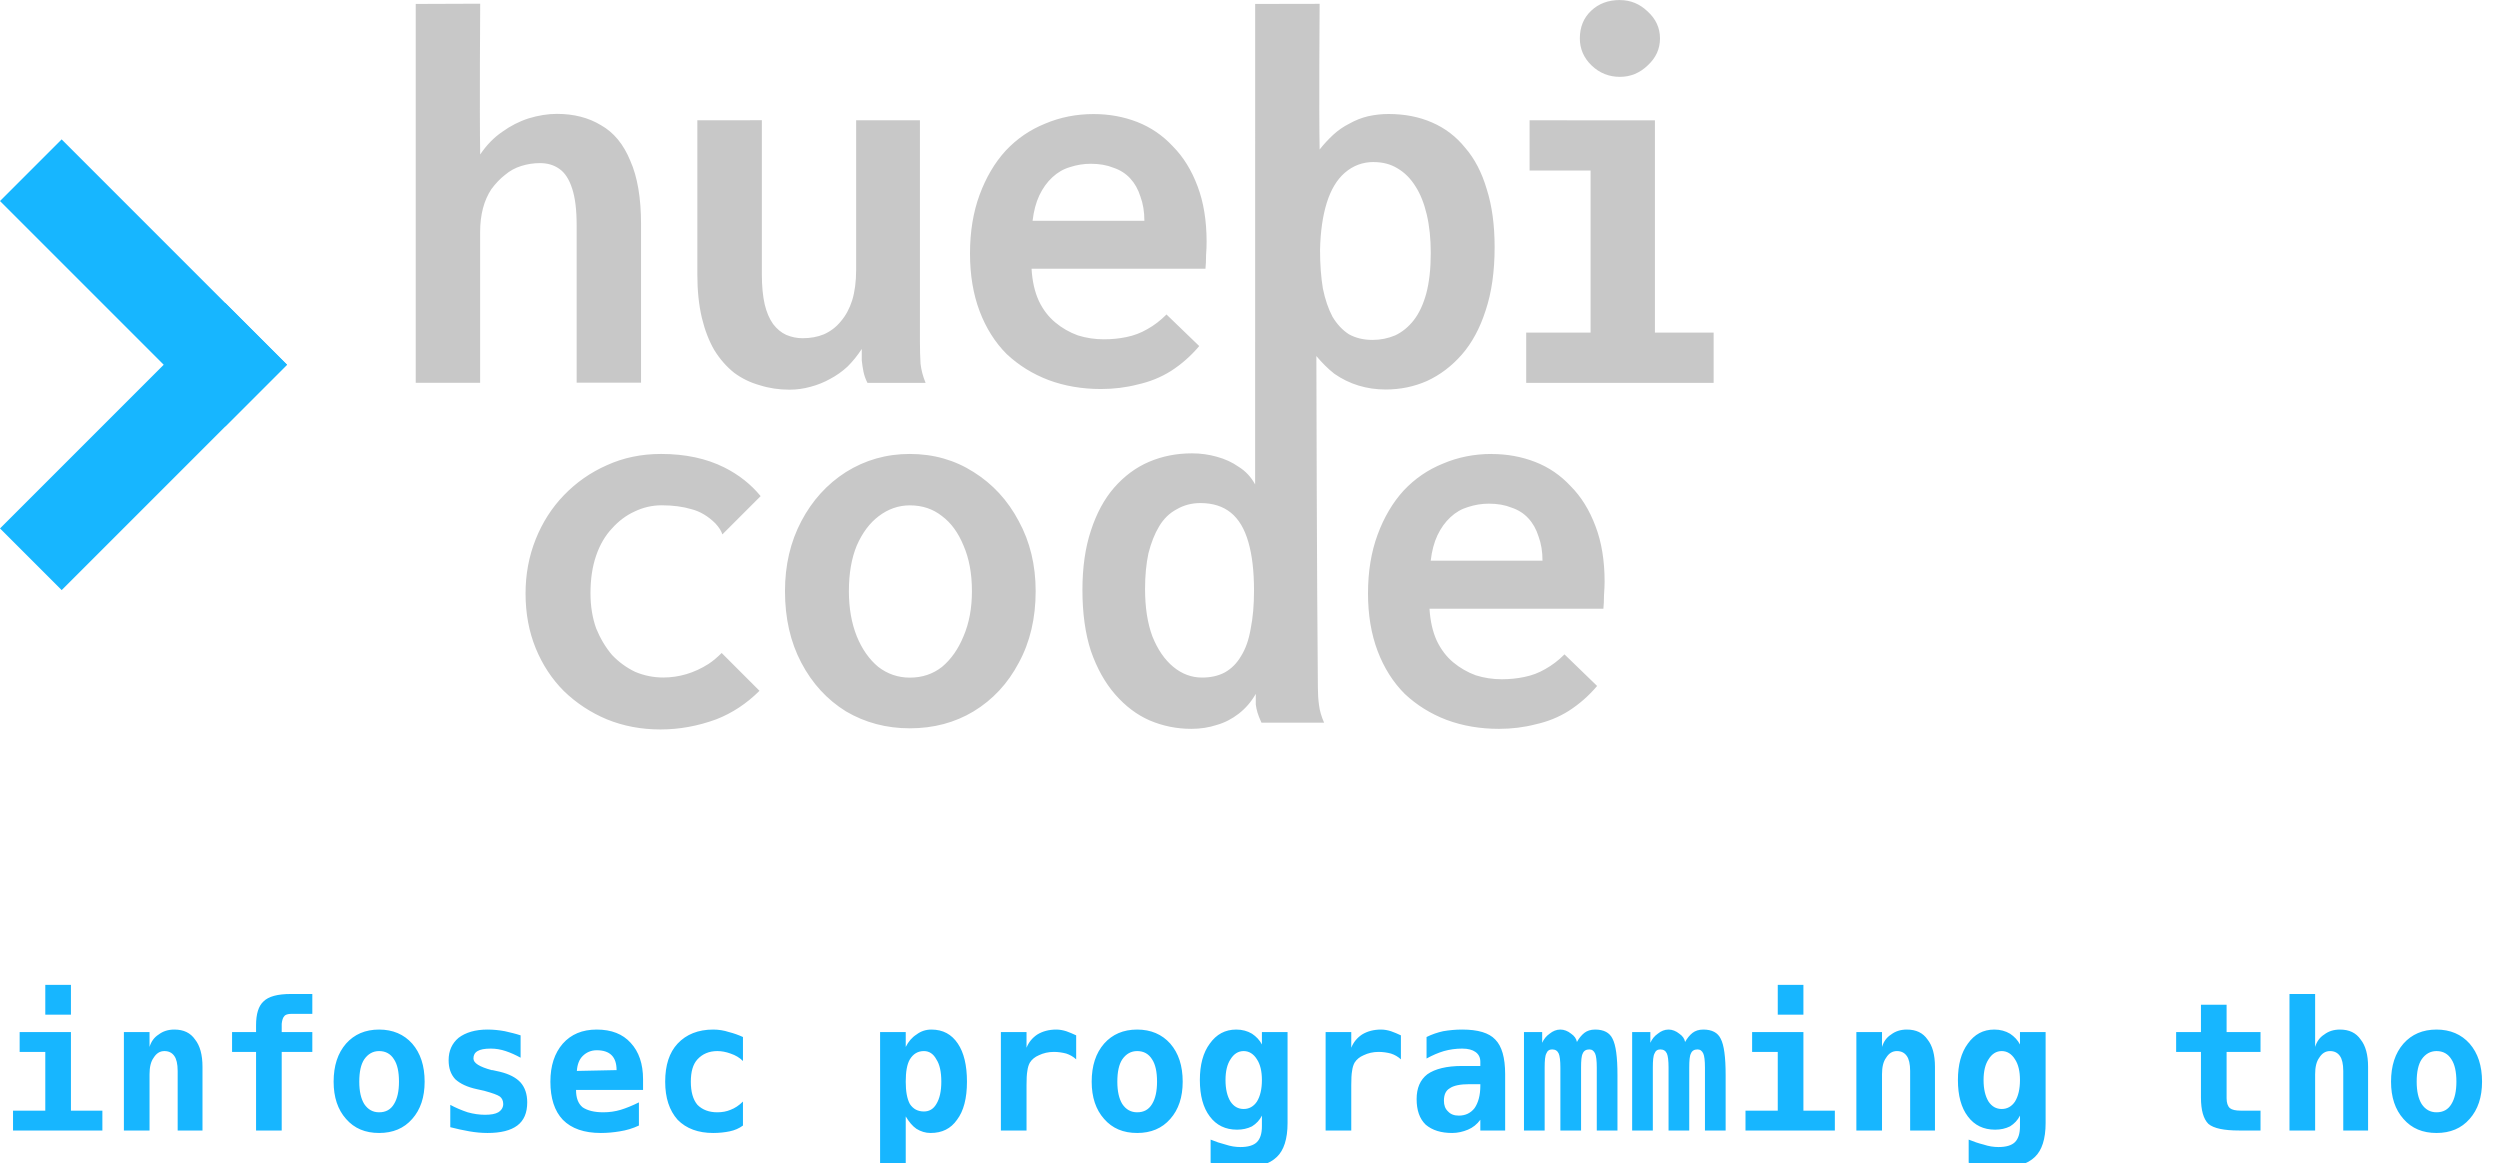
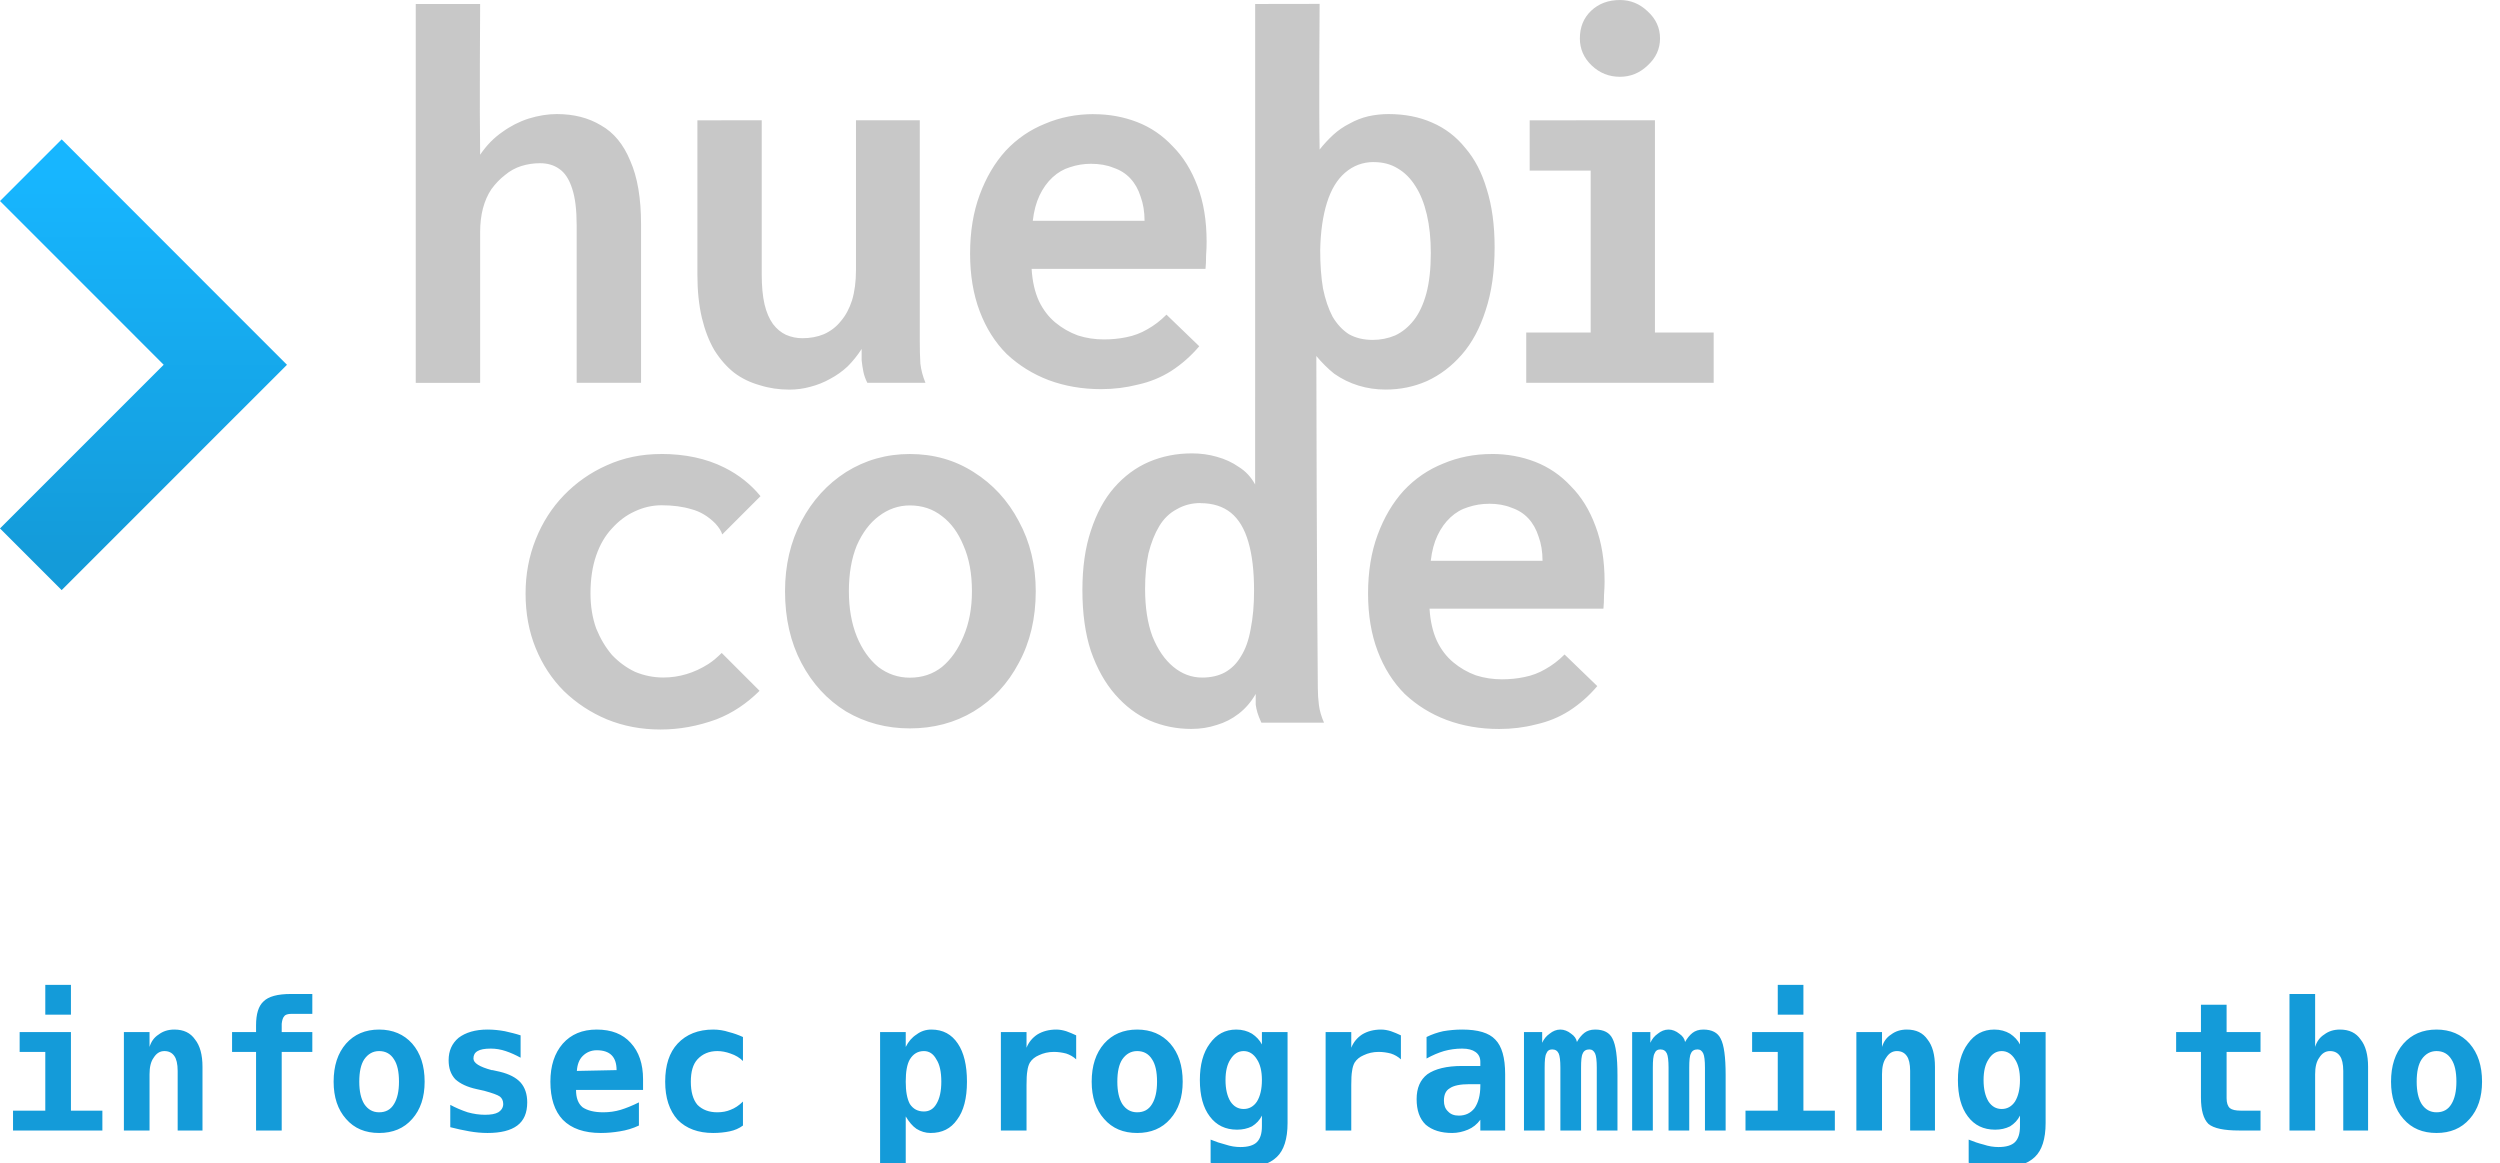
- <svg xmlns="http://www.w3.org/2000/svg" width="47.214mm" height="21.949mm" viewBox="0 0 47.214 21.949" version="1.1" id="svg1" xml:space="preserve">
-   <defs id="defs1" />
+ <svg xmlns="http://www.w3.org/2000/svg" xmlns:xlink="http://www.w3.org/1999/xlink" width="47.214mm" height="21.949mm" viewBox="0 0 47.214 21.949" version="1.1" id="svg1" xml:space="preserve">
+   <defs id="defs1">
+     <linearGradient id="linearGradient1">
+       <stop style="stop-color:#149bd9;stop-opacity:1;" offset="0" id="stop1" />
+       <stop style="stop-color:#17b6ff;stop-opacity:1;" offset="1" id="stop2" />
+     </linearGradient>
+     <linearGradient xlink:href="#linearGradient1" id="linearGradient2" x1="201.119" y1="194.984" x2="195.988" y2="200.115" gradientUnits="userSpaceOnUse" />
+   </defs>
  <g id="layer1" transform="translate(-277.6993,6.1783)">
-     <g id="g6">
-       <g id="g2" transform="matrix(1.140763,0,0,1.140763,-39.0899,0.8696785)">
-         <path id="path71" style="font-weight:bold;font-size:12.7px;font-family:Inconsolata;-inkscape-font-specification:'Inconsolata Bold';letter-spacing:0px;fill:#c8c8c8;fill-opacity:1;stroke-width:0.584;stroke-linejoin:bevel" d="m 304.518,-6.178 c -0.193,0 -0.352,0.059 -0.477,0.178 -0.125,0.118 -0.187,0.271 -0.187,0.458 0,0.174 0.066,0.324 0.196,0.449 0.131,0.125 0.287,0.187 0.467,0.187 0.174,0 0.327,-0.062 0.458,-0.187 0.137,-0.125 0.206,-0.274 0.206,-0.449 0,-0.174 -0.069,-0.324 -0.206,-0.448 -0.131,-0.125 -0.283,-0.187 -0.458,-0.187 z m -19.936,0.065 v 6.272 h 1.066 v -2.496 c 0,-0.143 0.016,-0.274 0.047,-0.393 0.031,-0.118 0.078,-0.224 0.14,-0.318 0.069,-0.093 0.143,-0.171 0.224,-0.234 0.081,-0.069 0.171,-0.118 0.271,-0.149 0.1,-0.031 0.203,-0.047 0.308,-0.047 0.125,0 0.23,0.031 0.318,0.093 0.093,0.062 0.165,0.172 0.215,0.327 0.05,0.15 0.075,0.352 0.075,0.607 v 2.608 h 1.066 v -2.627 c 0,-0.43 -0.059,-0.779 -0.178,-1.047 -0.112,-0.274 -0.274,-0.47 -0.486,-0.589 -0.206,-0.125 -0.449,-0.187 -0.729,-0.187 -0.15,0 -0.305,0.025 -0.467,0.074 -0.156,0.05 -0.302,0.125 -0.439,0.224 -0.137,0.093 -0.258,0.218 -0.364,0.374 -0.012,-0.701 0,-2.496 0,-2.496 z m 13.897,0 -7.5e-4,7.954 c -0.069,-0.125 -0.159,-0.221 -0.271,-0.29 -0.106,-0.075 -0.227,-0.131 -0.364,-0.168 -0.131,-0.037 -0.268,-0.056 -0.411,-0.056 -0.255,0 -0.492,0.047 -0.71,0.14 -0.218,0.093 -0.411,0.237 -0.58,0.43 -0.162,0.187 -0.29,0.424 -0.383,0.71 -0.093,0.28 -0.14,0.608 -0.14,0.982 0,0.386 0.047,0.723 0.14,1.009 0.1,0.287 0.233,0.526 0.402,0.72 0.168,0.193 0.358,0.337 0.57,0.43 0.218,0.093 0.449,0.14 0.692,0.14 0.15,0 0.29,-0.022 0.421,-0.065 0.131,-0.037 0.252,-0.1 0.364,-0.187 0.112,-0.087 0.206,-0.196 0.281,-0.327 v 0.178 c 0.006,0.044 0.015,0.087 0.028,0.131 0.013,0.044 0.035,0.1 0.066,0.168 h 1.037 c -0.044,-0.1 -0.072,-0.196 -0.084,-0.29 -0.013,-0.093 -0.019,-0.19 -0.019,-0.29 -0.018,-1.807 -0.024,-5.159 -0.025,-5.49 0.092,0.11 0.19,0.209 0.297,0.293 0.125,0.087 0.259,0.153 0.402,0.196 0.143,0.044 0.293,0.065 0.448,0.065 0.243,0 0.47,-0.047 0.682,-0.14 0.218,-0.1 0.411,-0.246 0.58,-0.439 0.168,-0.193 0.299,-0.436 0.393,-0.729 0.1,-0.299 0.149,-0.648 0.149,-1.047 0,-0.368 -0.043,-0.688 -0.131,-0.963 -0.081,-0.274 -0.199,-0.502 -0.355,-0.682 -0.15,-0.187 -0.333,-0.327 -0.551,-0.421 -0.212,-0.093 -0.452,-0.14 -0.72,-0.14 -0.112,0 -0.224,0.012 -0.337,0.037 -0.106,0.025 -0.209,0.065 -0.308,0.121 -0.1,0.05 -0.19,0.112 -0.271,0.187 -0.081,0.075 -0.156,0.156 -0.224,0.243 -0.013,-0.663 0,-2.412 0,-2.412 z m -2.674,1.823 c -0.287,0 -0.555,0.053 -0.804,0.159 -0.249,0.1 -0.467,0.249 -0.654,0.449 -0.181,0.199 -0.324,0.442 -0.43,0.729 -0.106,0.287 -0.159,0.611 -0.159,0.972 0,0.355 0.053,0.673 0.159,0.954 0.106,0.28 0.255,0.517 0.448,0.71 0.199,0.187 0.43,0.33 0.692,0.43 0.268,0.1 0.558,0.149 0.869,0.149 0.212,0 0.415,-0.025 0.608,-0.075 0.199,-0.044 0.383,-0.118 0.552,-0.224 0.174,-0.112 0.33,-0.25 0.467,-0.412 l -0.542,-0.523 c -0.1,0.1 -0.205,0.181 -0.318,0.243 -0.106,0.062 -0.221,0.106 -0.346,0.131 -0.118,0.025 -0.243,0.037 -0.374,0.037 -0.15,0 -0.293,-0.022 -0.43,-0.065 -0.137,-0.05 -0.262,-0.121 -0.374,-0.215 -0.112,-0.093 -0.203,-0.212 -0.271,-0.355 -0.069,-0.15 -0.109,-0.327 -0.121,-0.533 h 2.879 c 0.007,-0.062 0.01,-0.137 0.01,-0.224 0.007,-0.087 0.009,-0.162 0.009,-0.224 0,-0.349 -0.05,-0.655 -0.149,-0.916 -0.1,-0.268 -0.237,-0.489 -0.411,-0.664 -0.168,-0.181 -0.365,-0.314 -0.589,-0.402 -0.224,-0.087 -0.464,-0.131 -0.72,-0.131 z m -6.561,0.103 v 2.552 c 0,0.268 0.025,0.508 0.075,0.72 0.05,0.206 0.119,0.383 0.206,0.533 0.093,0.15 0.202,0.274 0.327,0.374 0.125,0.093 0.265,0.162 0.421,0.206 0.156,0.05 0.321,0.075 0.496,0.075 0.118,0 0.234,-0.016 0.346,-0.047 0.118,-0.031 0.227,-0.075 0.327,-0.131 0.106,-0.056 0.203,-0.125 0.29,-0.206 0.087,-0.087 0.165,-0.184 0.234,-0.29 v 0.187 c 0.006,0.062 0.016,0.124 0.028,0.187 0.013,0.062 0.034,0.125 0.066,0.187 h 0.963 c -0.044,-0.106 -0.072,-0.212 -0.084,-0.318 -0.007,-0.112 -0.01,-0.237 -0.01,-0.374 v -3.655 h -1.056 v 2.477 c 0,0.193 -0.022,0.361 -0.066,0.505 -0.044,0.137 -0.106,0.252 -0.187,0.346 -0.075,0.093 -0.168,0.165 -0.28,0.215 -0.106,0.044 -0.224,0.065 -0.355,0.065 -0.093,0 -0.184,-0.019 -0.271,-0.056 -0.081,-0.037 -0.153,-0.097 -0.215,-0.178 -0.062,-0.087 -0.109,-0.196 -0.14,-0.327 -0.031,-0.137 -0.047,-0.302 -0.047,-0.496 v -2.552 z m 13.778,0 v 0.832 h 1.01 v 2.683 h -1.066 v 0.832 h 3.103 v -0.832 h -0.972 v -3.514 z m -2.581,0.692 c 0.15,0 0.28,0.034 0.393,0.103 0.118,0.069 0.218,0.168 0.299,0.299 0.081,0.125 0.143,0.281 0.187,0.467 0.044,0.187 0.066,0.399 0.066,0.636 0,0.262 -0.025,0.486 -0.075,0.673 -0.05,0.181 -0.119,0.327 -0.206,0.439 -0.087,0.112 -0.19,0.196 -0.308,0.252 -0.118,0.05 -0.243,0.075 -0.374,0.075 -0.15,0 -0.28,-0.031 -0.393,-0.094 -0.106,-0.069 -0.196,-0.165 -0.271,-0.29 -0.069,-0.131 -0.122,-0.286 -0.159,-0.467 -0.031,-0.187 -0.047,-0.399 -0.047,-0.636 0.006,-0.305 0.044,-0.567 0.112,-0.785 0.069,-0.218 0.168,-0.383 0.299,-0.496 0.137,-0.118 0.296,-0.177 0.477,-0.177 z m -4.684,0.028 c 0.143,0 0.268,0.022 0.374,0.065 0.112,0.037 0.206,0.097 0.28,0.178 0.075,0.081 0.131,0.181 0.168,0.299 0.044,0.118 0.066,0.252 0.066,0.402 h -1.851 c 0.019,-0.162 0.056,-0.302 0.112,-0.421 0.056,-0.118 0.128,-0.218 0.215,-0.299 0.087,-0.081 0.184,-0.137 0.29,-0.168 0.112,-0.037 0.227,-0.056 0.346,-0.056 z m -7.115,4.804 c -0.324,0 -0.623,0.062 -0.897,0.187 -0.268,0.118 -0.505,0.284 -0.71,0.496 -0.199,0.206 -0.355,0.449 -0.467,0.729 -0.112,0.28 -0.168,0.579 -0.168,0.897 0,0.33 0.056,0.633 0.168,0.907 0.112,0.274 0.268,0.511 0.467,0.71 0.206,0.199 0.443,0.355 0.71,0.467 0.274,0.112 0.57,0.168 0.888,0.168 0.312,0 0.62,-0.056 0.925,-0.168 0.267,-0.104 0.505,-0.263 0.715,-0.472 l -0.626,-0.626 c -0.07,0.069 -0.142,0.132 -0.219,0.182 -0.118,0.075 -0.24,0.131 -0.364,0.168 -0.125,0.037 -0.253,0.056 -0.383,0.056 -0.162,0 -0.318,-0.031 -0.467,-0.094 -0.143,-0.069 -0.271,-0.162 -0.383,-0.28 -0.106,-0.125 -0.193,-0.271 -0.262,-0.439 -0.062,-0.174 -0.094,-0.368 -0.094,-0.58 0,-0.237 0.031,-0.445 0.094,-0.626 0.062,-0.181 0.15,-0.33 0.262,-0.449 0.112,-0.125 0.237,-0.218 0.374,-0.28 0.143,-0.069 0.293,-0.103 0.449,-0.103 0.187,0 0.352,0.022 0.495,0.065 0.143,0.037 0.274,0.116 0.393,0.234 0.064,0.069 0.101,0.13 0.116,0.183 l 0.634,-0.634 c -0.16,-0.194 -0.359,-0.353 -0.6,-0.474 -0.299,-0.15 -0.648,-0.224 -1.047,-0.224 z m 4.119,0 c -0.386,0 -0.738,0.1 -1.056,0.299 -0.312,0.199 -0.558,0.47 -0.739,0.813 -0.181,0.343 -0.271,0.729 -0.271,1.159 0,0.449 0.09,0.844 0.271,1.187 0.181,0.343 0.427,0.611 0.739,0.804 0.318,0.187 0.67,0.28 1.056,0.28 0.393,0 0.745,-0.093 1.056,-0.28 0.318,-0.193 0.567,-0.461 0.748,-0.804 0.187,-0.343 0.28,-0.738 0.28,-1.187 0,-0.43 -0.093,-0.817 -0.28,-1.159 -0.181,-0.343 -0.43,-0.614 -0.748,-0.813 -0.312,-0.199 -0.664,-0.299 -1.056,-0.299 z m 9.633,0 c -0.287,0 -0.555,0.053 -0.804,0.159 -0.249,0.1 -0.467,0.249 -0.654,0.448 -0.181,0.199 -0.324,0.442 -0.43,0.729 -0.106,0.287 -0.159,0.611 -0.159,0.972 0,0.355 0.053,0.673 0.159,0.954 0.106,0.28 0.256,0.517 0.449,0.71 0.199,0.187 0.43,0.33 0.691,0.43 0.268,0.1 0.558,0.149 0.869,0.149 0.212,0 0.414,-0.025 0.607,-0.075 0.199,-0.044 0.383,-0.118 0.551,-0.224 0.174,-0.112 0.33,-0.249 0.467,-0.411 L 303.6,4.655 c -0.1,0.1 -0.206,0.181 -0.318,0.243 -0.106,0.062 -0.221,0.106 -0.346,0.131 -0.118,0.025 -0.243,0.038 -0.374,0.038 -0.15,0 -0.293,-0.022 -0.43,-0.065 -0.137,-0.05 -0.262,-0.122 -0.374,-0.215 -0.112,-0.093 -0.202,-0.212 -0.271,-0.355 -0.069,-0.15 -0.109,-0.327 -0.122,-0.533 h 2.879 c 0.006,-0.062 0.01,-0.137 0.01,-0.224 0.006,-0.087 0.01,-0.162 0.01,-0.224 0,-0.349 -0.05,-0.654 -0.15,-0.916 -0.1,-0.268 -0.237,-0.489 -0.411,-0.664 -0.168,-0.181 -0.364,-0.315 -0.589,-0.402 -0.224,-0.087 -0.464,-0.131 -0.72,-0.131 z m -4.823,0.813 c 0.206,0 0.374,0.053 0.505,0.159 0.131,0.106 0.228,0.268 0.29,0.486 0.062,0.212 0.094,0.48 0.094,0.804 0,0.237 -0.018,0.449 -0.056,0.636 -0.031,0.181 -0.084,0.33 -0.159,0.449 -0.069,0.118 -0.159,0.209 -0.271,0.271 -0.106,0.056 -0.231,0.084 -0.374,0.084 -0.174,0 -0.333,-0.059 -0.477,-0.178 -0.143,-0.118 -0.259,-0.287 -0.346,-0.505 -0.081,-0.218 -0.121,-0.48 -0.121,-0.785 0,-0.218 0.019,-0.415 0.056,-0.589 0.044,-0.174 0.103,-0.324 0.178,-0.448 0.075,-0.125 0.171,-0.218 0.29,-0.281 0.118,-0.069 0.249,-0.103 0.393,-0.103 z m 4.777,0.01 c 0.143,0 0.268,0.022 0.374,0.065 0.112,0.037 0.206,0.097 0.28,0.178 0.075,0.081 0.131,0.181 0.168,0.299 0.044,0.118 0.066,0.252 0.066,0.402 h -1.851 c 0.019,-0.162 0.056,-0.302 0.112,-0.421 0.056,-0.118 0.128,-0.218 0.215,-0.299 0.087,-0.081 0.184,-0.137 0.29,-0.168 0.112,-0.037 0.228,-0.056 0.346,-0.056 z m -9.586,0.028 c 0.206,0 0.383,0.059 0.533,0.178 0.15,0.112 0.268,0.274 0.355,0.486 0.093,0.212 0.14,0.464 0.14,0.757 0,0.28 -0.046,0.53 -0.14,0.748 -0.087,0.212 -0.206,0.38 -0.355,0.505 -0.15,0.118 -0.327,0.178 -0.533,0.178 -0.193,0 -0.368,-0.059 -0.523,-0.178 -0.15,-0.125 -0.268,-0.293 -0.355,-0.505 -0.087,-0.218 -0.131,-0.467 -0.131,-0.748 0,-0.293 0.043,-0.545 0.131,-0.757 0.093,-0.212 0.215,-0.374 0.364,-0.486 0.156,-0.118 0.327,-0.178 0.514,-0.178 z" />
-         <g id="g3" transform="matrix(0.8411525,0,0,0.8411525,160.3672,-175.5649)">
-           <rect style="fill:#17b6ff;fill-opacity:1;stroke:none;stroke-width:23.547;stroke-linejoin:bevel;stroke-dasharray:none;stroke-opacity:1" id="rect71" width="1.716" height="6.272" x="248.382" y="-51.113" transform="matrix(0.7071068,0.7071068,0.7071068,-0.7071068,0,0)" />
-           <rect style="fill:#17b6ff;fill-opacity:1;stroke:none;stroke-width:23.547;stroke-linejoin:bevel;stroke-dasharray:none;stroke-opacity:1" id="rect72" width="1.716" height="6.272" x="-46.557" y="-250.097" transform="matrix(0.7071068,-0.7071068,-0.7071068,-0.7071068,0,0)" />
-         </g>
-       </g>
-       <text xml:space="preserve" style="font-style:normal;font-variant:normal;font-weight:600;font-stretch:normal;font-size:3.396px;font-family:Inconsolata;-inkscape-font-specification:'Inconsolata Semi-Bold';letter-spacing:0px;fill:#17b6ff;fill-opacity:1;stroke:none;stroke-width:12.733;stroke-linejoin:bevel;stroke-dasharray:none;stroke-opacity:1" x="277.712" y="15.173" id="text73">
-         <tspan id="tspan73" style="font-style:normal;font-variant:normal;font-weight:600;font-stretch:normal;font-size:3.396px;font-family:Inconsolata;-inkscape-font-specification:'Inconsolata Semi-Bold';fill:#17b6ff;fill-opacity:1;stroke-width:12.733" x="277.712" y="15.173" dx="0 -0.12 -0.08 -0.32 0 0 0 0.52 0 -0.06 -0.09 -0.03 0 -0.09 0.18 0.28 0 0 0 -0.19 0 -0.04 0.04 0 0 0 -0.12 -0.04">infosec programming thoughts</tspan>
+     <g id="g2">
+       <path id="path71" style="font-weight:bold;font-size:12.7px;font-family:Inconsolata;-inkscape-font-specification:'Inconsolata Bold';letter-spacing:0px;fill:#c8c8c8;fill-opacity:1;stroke-width:0.666;stroke-linejoin:bevel" d="m 308.293,-6.178 c -0.22,0 -0.402,0.068 -0.544,0.203 -0.142,0.135 -0.213,0.309 -0.213,0.522 0,0.199 0.075,0.37 0.224,0.512 0.149,0.142 0.327,0.213 0.533,0.213 0.199,0 0.373,-0.071 0.522,-0.213 0.156,-0.142 0.235,-0.313 0.235,-0.512 0,-0.199 -0.078,-0.369 -0.235,-0.512 -0.149,-0.142 -0.323,-0.213 -0.522,-0.213 z m -22.742,0.075 v 7.155 h 1.216 v -2.847 c 0,-0.164 0.018,-0.313 0.053,-0.448 0.036,-0.135 0.088,-0.256 0.16,-0.363 0.078,-0.107 0.164,-0.195 0.256,-0.266 0.092,-0.078 0.196,-0.135 0.309,-0.171 0.114,-0.035 0.231,-0.053 0.352,-0.053 0.142,0 0.263,0.035 0.362,0.106 0.107,0.071 0.189,0.196 0.246,0.374 0.057,0.171 0.085,0.401 0.085,0.693 V 1.051 h 1.216 v -2.996 c 0,-0.491 -0.068,-0.889 -0.203,-1.194 -0.128,-0.313 -0.313,-0.537 -0.554,-0.672 -0.235,-0.142 -0.512,-0.213 -0.832,-0.213 -0.171,0 -0.348,0.028 -0.533,0.085 -0.178,0.057 -0.345,0.142 -0.501,0.256 -0.156,0.107 -0.295,0.249 -0.416,0.427 -0.013,-0.799 0,-2.847 0,-2.847 z m 15.853,0 -8.6e-4,9.074 c -0.078,-0.142 -0.181,-0.252 -0.309,-0.331 -0.121,-0.085 -0.259,-0.149 -0.416,-0.192 -0.149,-0.043 -0.306,-0.064 -0.469,-0.064 -0.291,0 -0.562,0.054 -0.81,0.16 -0.249,0.107 -0.469,0.27 -0.661,0.49 -0.185,0.213 -0.33,0.483 -0.437,0.81 -0.107,0.32 -0.16,0.693 -0.16,1.12 0,0.441 0.053,0.825 0.16,1.152 0.114,0.327 0.266,0.601 0.458,0.821 0.192,0.22 0.409,0.384 0.65,0.491 0.249,0.107 0.512,0.16 0.789,0.16 0.171,0 0.331,-0.025 0.48,-0.075 0.149,-0.043 0.288,-0.114 0.416,-0.213 0.128,-0.099 0.235,-0.224 0.32,-0.373 V 7.129 c 0.007,0.05 0.017,0.099 0.032,0.149 0.014,0.05 0.04,0.114 0.075,0.192 h 1.183 c -0.05,-0.114 -0.082,-0.224 -0.096,-0.331 -0.014,-0.107 -0.021,-0.217 -0.021,-0.331 -0.02,-2.062 -0.028,-5.886 -0.028,-6.263 0.104,0.125 0.217,0.238 0.338,0.335 0.142,0.099 0.295,0.174 0.459,0.224 0.163,0.05 0.334,0.075 0.512,0.075 0.277,0 0.537,-0.054 0.778,-0.16 0.249,-0.114 0.469,-0.281 0.661,-0.501 0.192,-0.22 0.341,-0.498 0.448,-0.832 0.114,-0.341 0.171,-0.74 0.171,-1.194 0,-0.419 -0.05,-0.785 -0.149,-1.098 -0.092,-0.313 -0.227,-0.572 -0.405,-0.778 -0.171,-0.213 -0.38,-0.373 -0.629,-0.48 -0.242,-0.107 -0.516,-0.16 -0.821,-0.16 -0.128,0 -0.256,0.014 -0.384,0.042 -0.121,0.029 -0.238,0.074 -0.352,0.138 -0.114,0.057 -0.216,0.128 -0.309,0.213 -0.092,0.085 -0.178,0.178 -0.256,0.277 -0.015,-0.756 0,-2.751 0,-2.751 z m -3.05,2.08 c -0.327,0 -0.633,0.06 -0.917,0.181 -0.284,0.114 -0.533,0.284 -0.746,0.512 -0.206,0.227 -0.369,0.505 -0.49,0.832 -0.121,0.327 -0.181,0.697 -0.181,1.109 0,0.405 0.06,0.768 0.181,1.088 0.121,0.32 0.291,0.59 0.512,0.81 0.227,0.213 0.491,0.377 0.789,0.491 0.306,0.114 0.636,0.171 0.991,0.171 0.242,0 0.473,-0.029 0.693,-0.085 0.228,-0.05 0.437,-0.135 0.629,-0.256 0.199,-0.128 0.377,-0.285 0.533,-0.469 l -0.619,-0.597 c -0.114,0.114 -0.234,0.206 -0.362,0.277 -0.121,0.071 -0.253,0.121 -0.395,0.149 -0.135,0.028 -0.277,0.042 -0.426,0.042 -0.171,0 -0.334,-0.025 -0.49,-0.075 -0.156,-0.057 -0.299,-0.139 -0.427,-0.245 -0.128,-0.107 -0.231,-0.242 -0.309,-0.405 -0.078,-0.171 -0.124,-0.373 -0.138,-0.608 h 3.284 c 0.008,-0.071 0.011,-0.156 0.011,-0.256 0.008,-0.099 0.01,-0.185 0.01,-0.256 0,-0.398 -0.057,-0.747 -0.171,-1.045 -0.114,-0.306 -0.27,-0.558 -0.469,-0.757 -0.192,-0.206 -0.416,-0.359 -0.672,-0.458 -0.256,-0.099 -0.529,-0.149 -0.821,-0.149 z m -7.484,0.117 v 2.911 c 0,0.306 0.028,0.579 0.085,0.821 0.057,0.235 0.135,0.437 0.235,0.608 0.107,0.171 0.231,0.313 0.373,0.426 0.142,0.107 0.302,0.185 0.48,0.235 0.178,0.057 0.366,0.085 0.565,0.085 0.135,0 0.266,-0.018 0.394,-0.053 0.135,-0.035 0.259,-0.085 0.373,-0.149 0.121,-0.064 0.231,-0.142 0.331,-0.235 0.1,-0.1 0.188,-0.21 0.266,-0.331 v 0.213 c 0.007,0.071 0.018,0.142 0.032,0.213 0.014,0.071 0.039,0.142 0.075,0.213 h 1.098 c -0.05,-0.121 -0.082,-0.242 -0.096,-0.363 -0.008,-0.128 -0.011,-0.27 -0.011,-0.427 V -3.907 h -1.205 v 2.826 c 0,0.22 -0.025,0.412 -0.075,0.576 -0.05,0.156 -0.121,0.288 -0.213,0.394 -0.085,0.107 -0.192,0.188 -0.32,0.245 -0.121,0.05 -0.256,0.075 -0.405,0.075 -0.107,0 -0.21,-0.021 -0.309,-0.064 -0.092,-0.043 -0.174,-0.11 -0.245,-0.203 -0.071,-0.099 -0.125,-0.224 -0.16,-0.373 -0.036,-0.156 -0.053,-0.345 -0.053,-0.565 V -3.907 Z m 15.718,0 v 0.949 h 1.152 V 0.102 H 306.523 V 1.051 h 3.54 V 0.102 h -1.109 V -3.907 Z m -2.944,0.789 c 0.171,0 0.32,0.039 0.448,0.117 0.135,0.078 0.249,0.192 0.341,0.341 0.092,0.142 0.163,0.32 0.213,0.533 0.05,0.213 0.075,0.455 0.075,0.725 0,0.299 -0.028,0.555 -0.085,0.768 -0.057,0.206 -0.135,0.373 -0.235,0.501 -0.1,0.128 -0.217,0.224 -0.352,0.288 -0.135,0.057 -0.277,0.085 -0.426,0.085 -0.171,0 -0.32,-0.036 -0.448,-0.107 -0.121,-0.078 -0.224,-0.188 -0.309,-0.331 -0.078,-0.149 -0.139,-0.327 -0.181,-0.533 -0.036,-0.213 -0.053,-0.455 -0.053,-0.725 0.007,-0.348 0.05,-0.647 0.128,-0.896 0.078,-0.249 0.192,-0.437 0.341,-0.565 0.156,-0.135 0.338,-0.202 0.544,-0.202 z m -5.343,0.032 c 0.163,0 0.306,0.025 0.427,0.075 0.128,0.043 0.234,0.11 0.32,0.203 0.085,0.092 0.15,0.206 0.192,0.341 0.05,0.135 0.075,0.288 0.075,0.458 h -2.111 c 0.021,-0.185 0.064,-0.345 0.128,-0.48 0.064,-0.135 0.146,-0.249 0.245,-0.341 0.1,-0.092 0.21,-0.156 0.331,-0.192 0.128,-0.043 0.259,-0.064 0.394,-0.064 z m -8.117,5.481 c -0.37,0 -0.711,0.071 -1.024,0.213 -0.306,0.135 -0.576,0.324 -0.81,0.565 -0.227,0.235 -0.405,0.512 -0.533,0.832 -0.128,0.32 -0.192,0.661 -0.192,1.024 0,0.377 0.064,0.722 0.192,1.034 0.128,0.313 0.306,0.583 0.533,0.81 0.235,0.227 0.505,0.405 0.81,0.533 0.313,0.128 0.65,0.192 1.013,0.192 0.355,0 0.707,-0.064 1.056,-0.192 0.305,-0.118 0.576,-0.301 0.815,-0.539 L 291.329,6.153 c -0.08,0.079 -0.162,0.151 -0.25,0.208 -0.135,0.085 -0.273,0.15 -0.416,0.192 -0.142,0.043 -0.288,0.064 -0.437,0.064 -0.185,0 -0.362,-0.036 -0.533,-0.107 -0.164,-0.078 -0.309,-0.185 -0.437,-0.32 -0.121,-0.142 -0.22,-0.309 -0.298,-0.501 -0.071,-0.199 -0.107,-0.42 -0.107,-0.661 0,-0.27 0.036,-0.508 0.107,-0.714 0.071,-0.206 0.171,-0.377 0.298,-0.512 0.128,-0.142 0.27,-0.249 0.426,-0.32 0.164,-0.078 0.334,-0.118 0.512,-0.118 0.213,0 0.401,0.025 0.565,0.075 0.164,0.043 0.313,0.132 0.448,0.267 0.073,0.079 0.115,0.148 0.132,0.209 L 292.062,3.192 C 291.88,2.97 291.653,2.788 291.378,2.651 291.036,2.48 290.638,2.395 290.183,2.395 Z m 4.698,0 c -0.441,0 -0.842,0.114 -1.205,0.341 -0.355,0.227 -0.636,0.537 -0.843,0.928 -0.206,0.391 -0.309,0.832 -0.309,1.322 0,0.512 0.103,0.963 0.309,1.354 0.206,0.391 0.487,0.697 0.843,0.917 0.363,0.213 0.764,0.32 1.205,0.32 0.448,0 0.849,-0.107 1.205,-0.32 0.363,-0.22 0.647,-0.526 0.853,-0.917 0.213,-0.391 0.32,-0.842 0.32,-1.354 0,-0.49 -0.107,-0.931 -0.32,-1.322 -0.206,-0.391 -0.49,-0.7 -0.853,-0.928 -0.355,-0.227 -0.757,-0.341 -1.205,-0.341 z m 10.989,0 c -0.327,0 -0.633,0.061 -0.917,0.181 -0.284,0.114 -0.533,0.284 -0.746,0.512 -0.206,0.227 -0.37,0.505 -0.491,0.832 -0.121,0.327 -0.181,0.697 -0.181,1.109 0,0.405 0.06,0.768 0.181,1.088 0.121,0.32 0.292,0.59 0.512,0.81 0.227,0.213 0.49,0.377 0.789,0.49 0.306,0.114 0.636,0.171 0.992,0.171 0.242,0 0.473,-0.028 0.693,-0.085 0.227,-0.05 0.437,-0.135 0.629,-0.256 0.199,-0.128 0.377,-0.284 0.533,-0.469 l -0.618,-0.597 c -0.114,0.114 -0.235,0.206 -0.363,0.277 -0.121,0.071 -0.252,0.121 -0.394,0.149 -0.135,0.029 -0.277,0.043 -0.427,0.043 -0.171,0 -0.334,-0.025 -0.491,-0.075 -0.156,-0.057 -0.299,-0.139 -0.427,-0.246 -0.128,-0.107 -0.231,-0.241 -0.309,-0.405 -0.078,-0.171 -0.125,-0.373 -0.139,-0.608 h 3.284 c 0.007,-0.071 0.011,-0.156 0.011,-0.256 0.007,-0.1 0.011,-0.185 0.011,-0.256 0,-0.398 -0.057,-0.746 -0.171,-1.045 C 307.72,3.454 307.564,3.202 307.365,3.003 307.173,2.796 306.949,2.644 306.693,2.544 306.437,2.445 306.164,2.395 305.872,2.395 Z m -5.502,0.928 c 0.235,0 0.426,0.061 0.576,0.181 0.149,0.121 0.26,0.306 0.331,0.554 0.071,0.242 0.107,0.547 0.107,0.917 0,0.27 -0.021,0.512 -0.064,0.725 -0.036,0.206 -0.096,0.377 -0.181,0.512 -0.078,0.135 -0.181,0.238 -0.309,0.309 -0.121,0.064 -0.263,0.096 -0.427,0.096 -0.199,0 -0.38,-0.068 -0.544,-0.203 -0.163,-0.135 -0.295,-0.327 -0.395,-0.576 -0.092,-0.249 -0.138,-0.547 -0.138,-0.896 0,-0.249 0.021,-0.473 0.064,-0.672 0.05,-0.199 0.117,-0.369 0.203,-0.512 0.085,-0.142 0.196,-0.249 0.331,-0.32 0.135,-0.078 0.284,-0.117 0.448,-0.117 z m 5.449,0.011 c 0.163,0 0.306,0.025 0.426,0.075 0.128,0.043 0.234,0.11 0.32,0.203 0.085,0.092 0.149,0.206 0.192,0.341 0.05,0.135 0.075,0.288 0.075,0.459 h -2.111 c 0.021,-0.185 0.064,-0.345 0.128,-0.48 0.064,-0.135 0.146,-0.249 0.245,-0.341 0.1,-0.092 0.21,-0.156 0.331,-0.192 0.128,-0.043 0.26,-0.064 0.395,-0.064 z m -10.936,0.032 c 0.235,0 0.437,0.068 0.608,0.203 0.171,0.128 0.306,0.313 0.405,0.554 0.107,0.242 0.16,0.53 0.16,0.864 0,0.32 -0.053,0.604 -0.16,0.853 -0.1,0.242 -0.235,0.434 -0.405,0.576 -0.171,0.135 -0.373,0.203 -0.608,0.203 -0.22,0 -0.419,-0.068 -0.597,-0.203 -0.171,-0.142 -0.306,-0.334 -0.405,-0.576 -0.1,-0.249 -0.149,-0.533 -0.149,-0.853 0,-0.334 0.05,-0.622 0.149,-0.864 0.107,-0.242 0.245,-0.427 0.416,-0.554 0.178,-0.135 0.373,-0.203 0.587,-0.203 z" />
+       <path id="rect71" style="fill:url(#linearGradient2);fill-opacity:1;stroke:none;stroke-width:22.595;stroke-linejoin:bevel;stroke-dasharray:none;stroke-opacity:1" d="m 194.679,199.694 v -1.647 l 4.372,-3.6e-4 v -4.372 h 1.647 l -3.6e-4,4.372 3.6e-4,1.646 h -1.647 z" transform="matrix(0.7071068,0.7071068,0.7071068,-0.7071068,0,0)" />
+       <text xml:space="preserve" style="font-style:normal;font-variant:normal;font-weight:600;font-stretch:normal;font-size:3.396px;font-family:Inconsolata;-inkscape-font-specification:'Inconsolata Semi-Bold';letter-spacing:0px;fill:#149bd9;fill-opacity:1;stroke:none;stroke-width:12.733;stroke-linejoin:bevel;stroke-dasharray:none;stroke-opacity:1" x="277.712" y="15.173" id="text73">
+         <tspan id="tspan73" style="font-style:normal;font-variant:normal;font-weight:600;font-stretch:normal;font-size:3.396px;font-family:Inconsolata;-inkscape-font-specification:'Inconsolata Semi-Bold';fill:#149bd9;fill-opacity:1;stroke-width:12.733" x="277.712" y="15.173" dx="0 -0.12 -0.08 -0.32 0 0 0 0.52 0 -0.06 -0.09 -0.03 0 -0.09 0.18 0.28 0 0 0 -0.19 0 -0.04 0.04 0 0 0 -0.12 -0.04">infosec programming thoughts</tspan>
      </text>
    </g>
  </g>
</svg>
